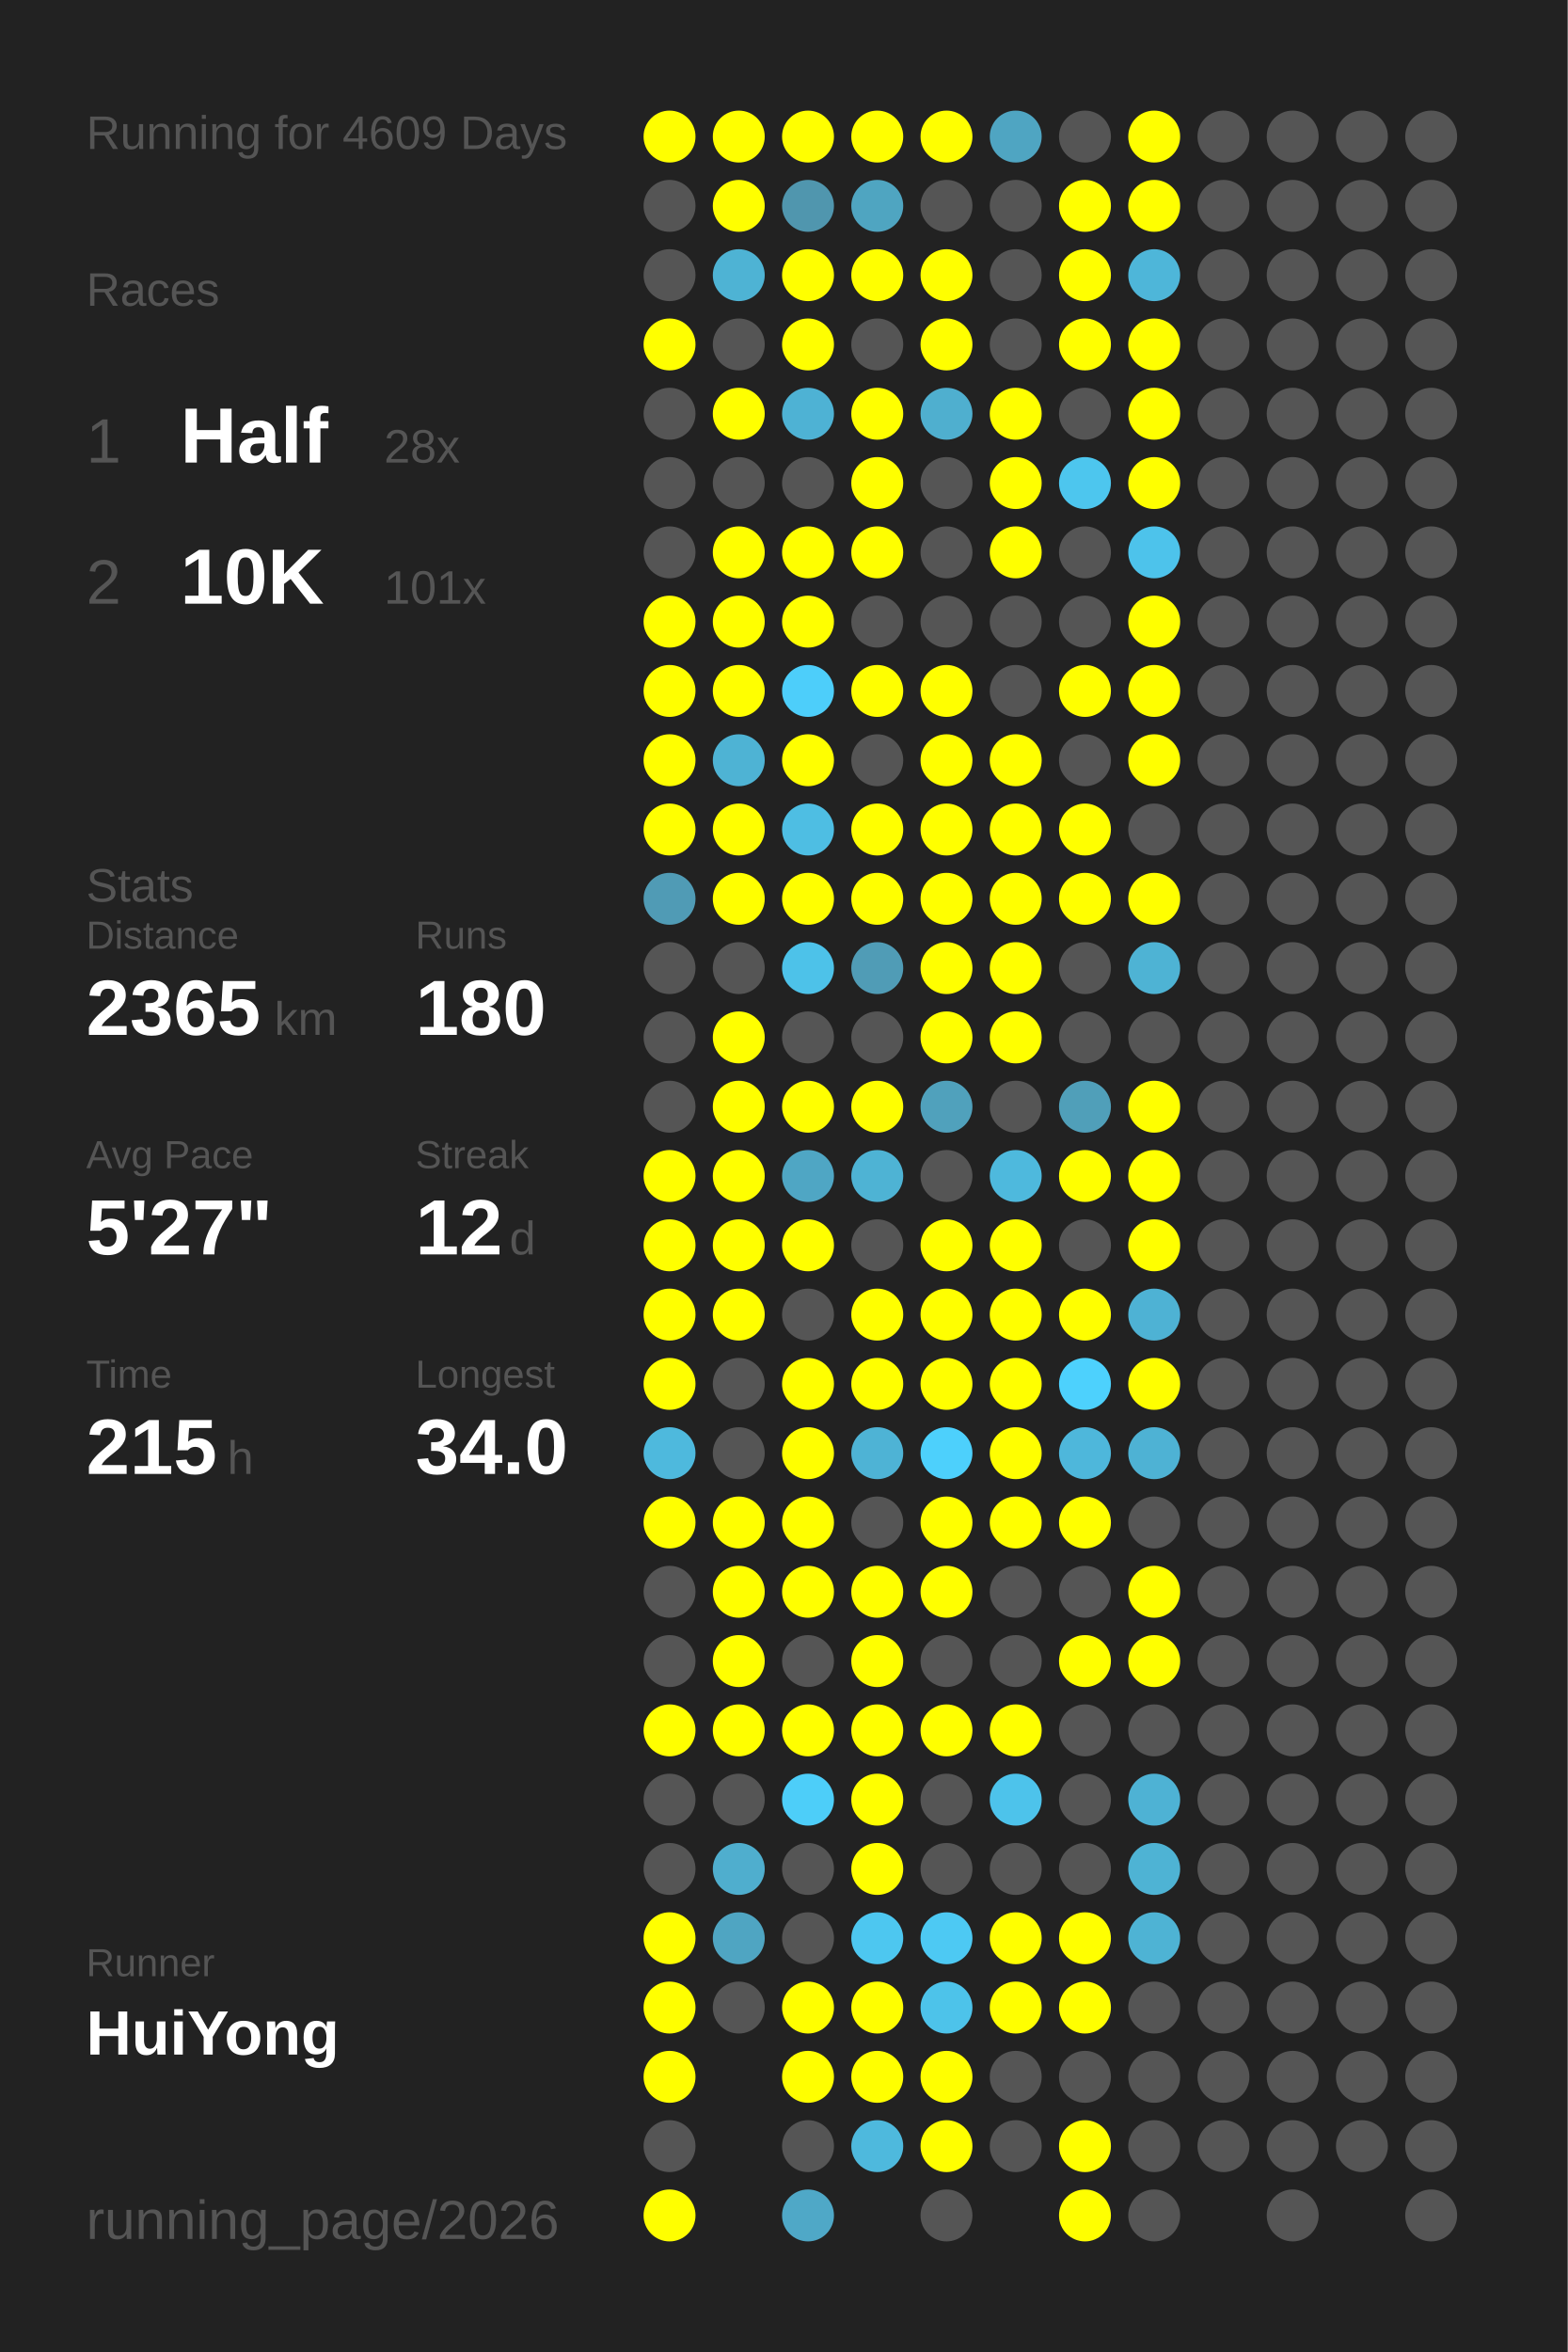
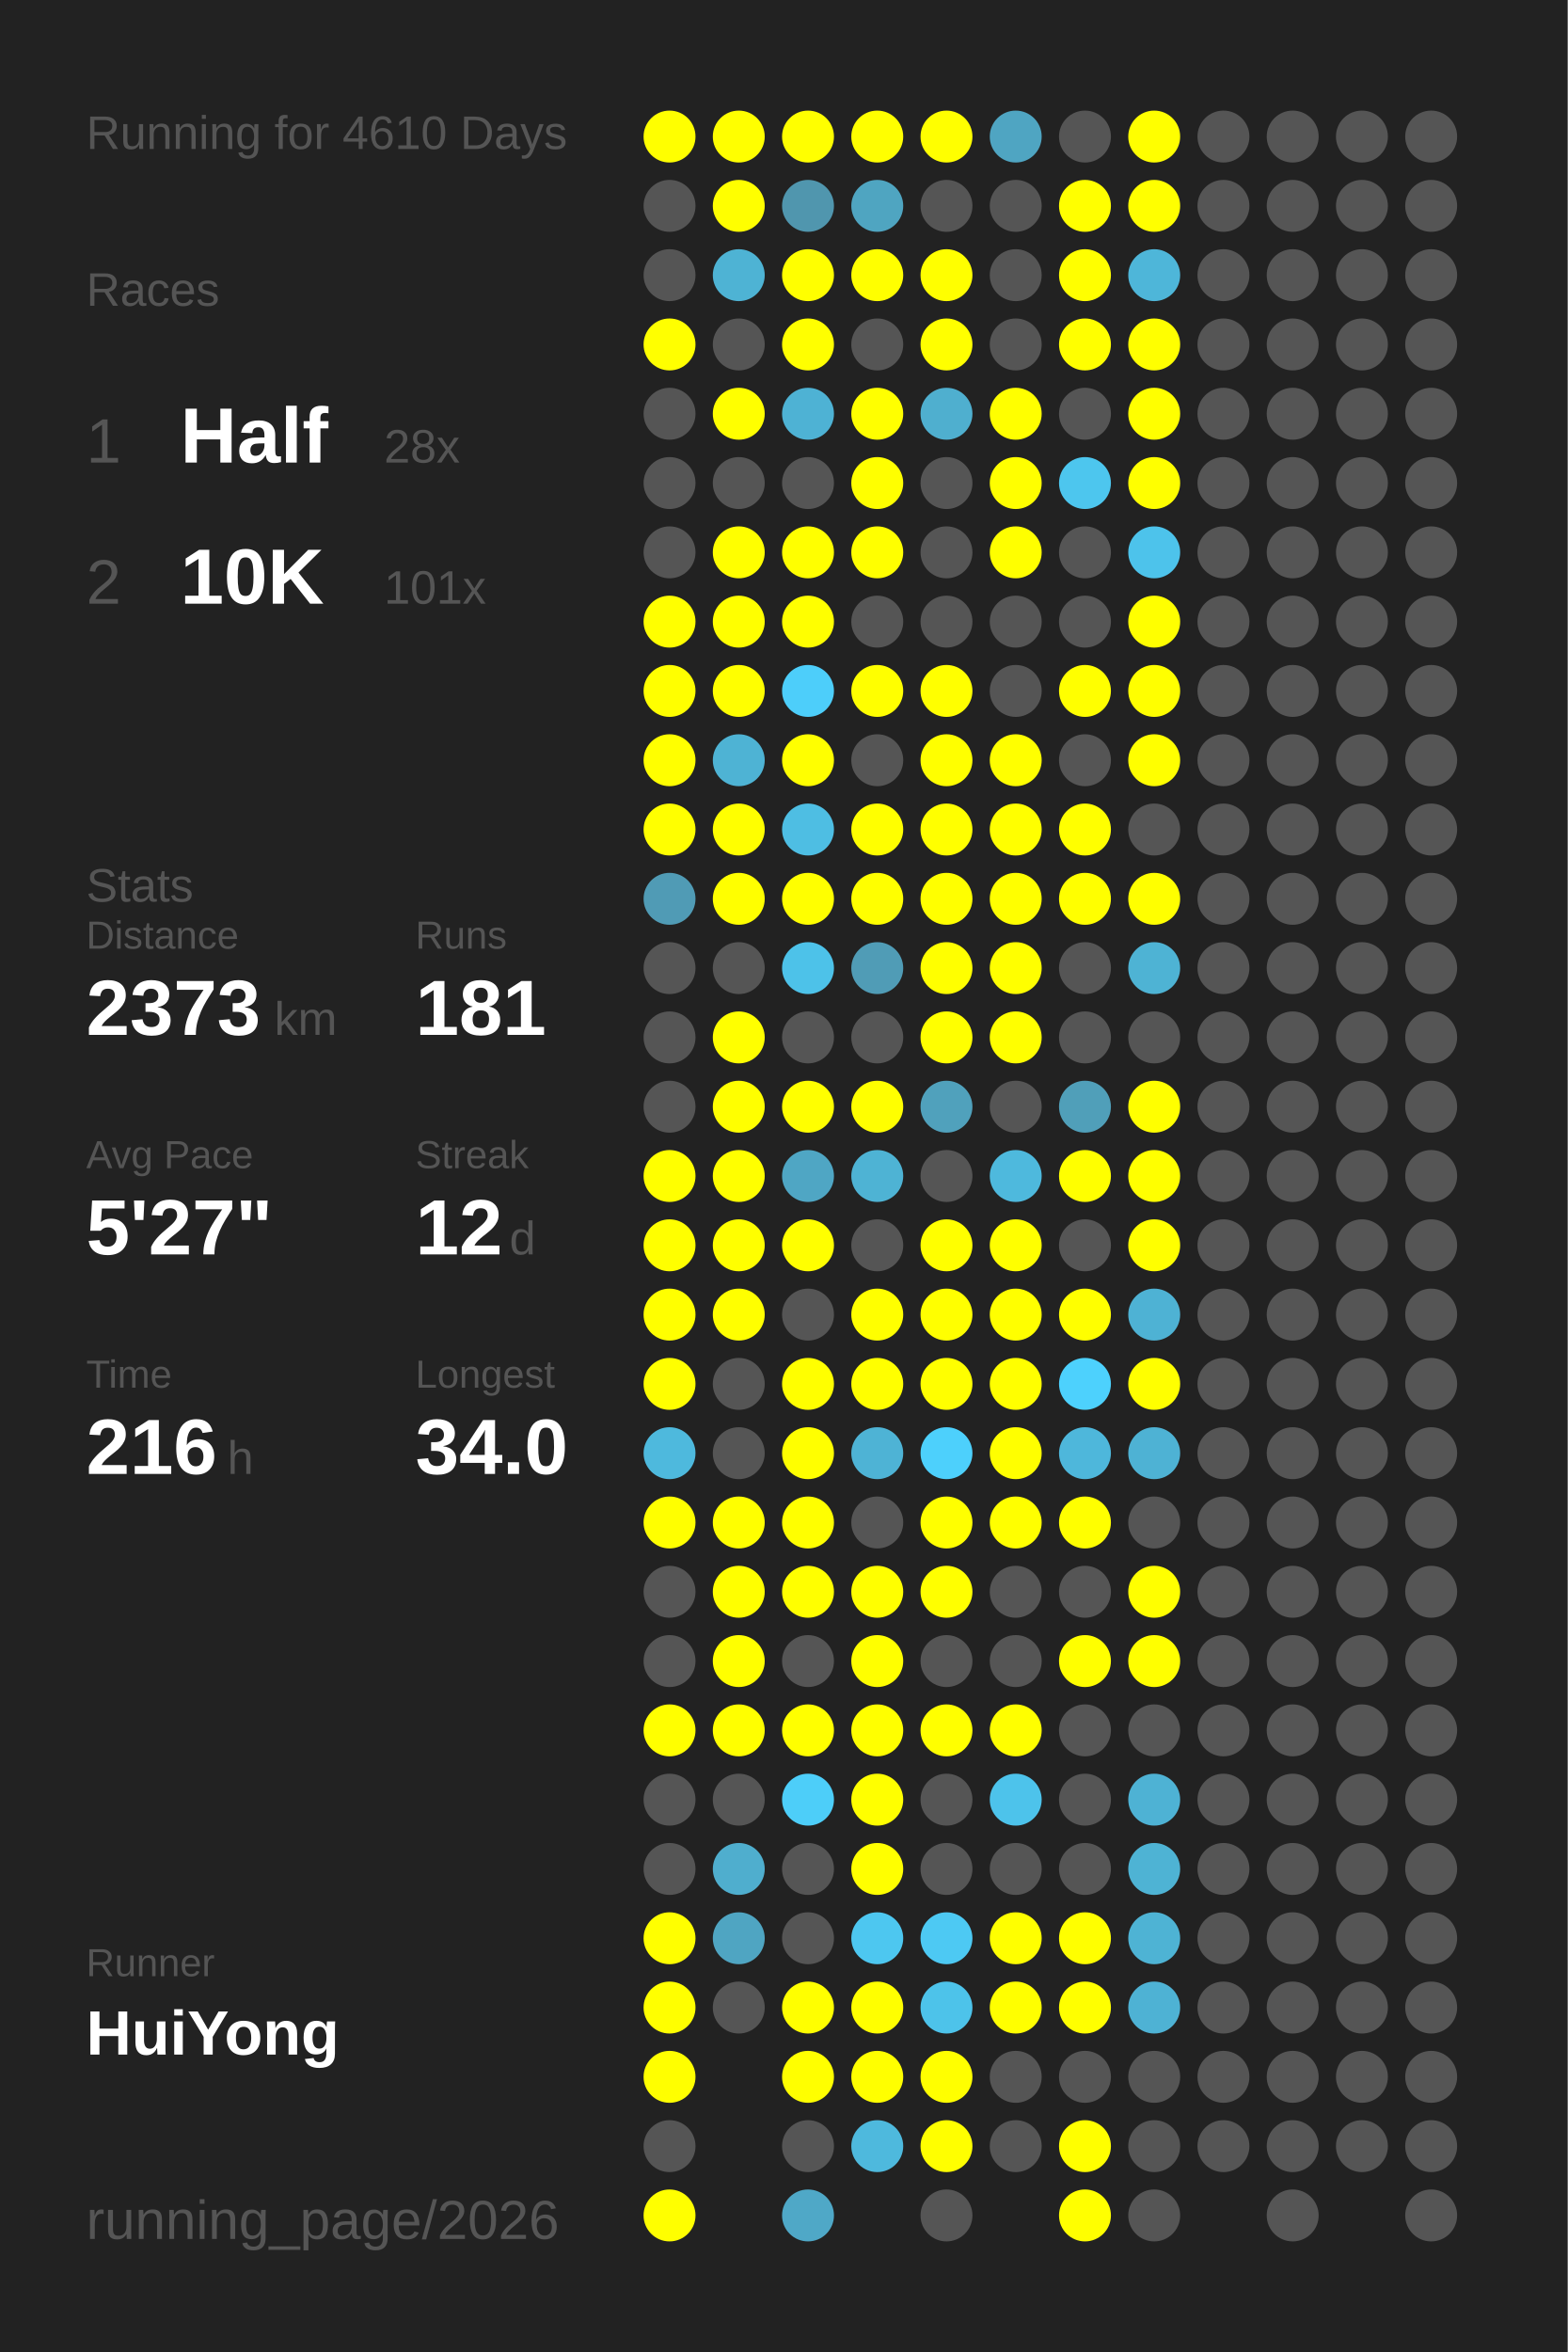
<svg xmlns="http://www.w3.org/2000/svg" baseProfile="full" height="300mm" version="1.1" viewBox="0,0,200,300" width="200mm">
  <defs />
  <rect fill="#222222" height="300" width="200" x="0" y="0" />
-   <text fill="#555555" style="font-size:6px; font-family:Arial;" x="11" y="19">Running for 4609 Days</text>
+   <text fill="#555555" style="font-size:6px; font-family:Arial;" x="11" y="19">Running for 4610 Days</text>
  <text fill="#555555" style="font-size:6px; font-family:Arial;" x="11" y="39">Races</text>
  <text fill="#555555" style="font-size:8px; font-family:Arial;" x="11" y="59">1</text>
  <text fill="#FFFFFF" style="font-size:10px; font-family:Arial; font-weight:bold;" x="23" y="59">Half</text>
  <text fill="#555555" style="font-size:6px; font-family:Arial;" x="49" y="59">28x</text>
  <text fill="#555555" style="font-size:8px; font-family:Arial;" x="11" y="77">2</text>
  <text fill="#FFFFFF" style="font-size:10px; font-family:Arial; font-weight:bold;" x="23" y="77">10K</text>
  <text fill="#555555" style="font-size:6px; font-family:Arial;" x="49" y="77">101x</text>
  <text fill="#555555" style="font-size:6px; font-family:Arial;" x="11" y="115">Stats</text>
  <text fill="#555555" style="font-size:5px; font-family:Arial;" x="11" y="121">Distance</text>
-   <text fill="#FFFFFF" style="font-size:10px; font-family:Arial; font-weight:bold;" x="11" y="132">2365</text>
+   <text fill="#FFFFFF" style="font-size:10px; font-family:Arial; font-weight:bold;" x="11" y="132">2373</text>
  <text fill="#555555" style="font-size:6px; font-family:Arial;" x="35" y="132">km</text>
  <text fill="#555555" style="font-size:5px; font-family:Arial;" x="53" y="121">Runs</text>
-   <text fill="#FFFFFF" style="font-size:10px; font-family:Arial; font-weight:bold;" x="53" y="132">180</text>
+   <text fill="#FFFFFF" style="font-size:10px; font-family:Arial; font-weight:bold;" x="53" y="132">181</text>
  <text fill="#555555" style="font-size:5px; font-family:Arial;" x="11" y="149">Avg Pace</text>
  <text fill="#FFFFFF" style="font-size:10px; font-family:Arial; font-weight:bold;" x="11" y="160">5'27"</text>
  <text fill="#555555" style="font-size:5px; font-family:Arial;" x="53" y="149">Streak</text>
  <text fill="#FFFFFF" style="font-size:10px; font-family:Arial; font-weight:bold;" x="53" y="160">12</text>
  <text fill="#555555" style="font-size:6px; font-family:Arial;" x="65" y="160">d</text>
  <text fill="#555555" style="font-size:5px; font-family:Arial;" x="11" y="177">Time</text>
-   <text fill="#FFFFFF" style="font-size:10px; font-family:Arial; font-weight:bold;" x="11" y="188">215</text>
+   <text fill="#FFFFFF" style="font-size:10px; font-family:Arial; font-weight:bold;" x="11" y="188">216</text>
  <text fill="#555555" style="font-size:6px; font-family:Arial;" x="29" y="188">h</text>
  <text fill="#555555" style="font-size:5px; font-family:Arial;" x="53" y="177">Longest</text>
  <text fill="#FFFFFF" style="font-size:10px; font-family:Arial; font-weight:bold;" x="53" y="188">34.0</text>
  <text fill="#555555" style="font-size:5px; font-family:Arial;" x="11" y="252.065">Runner</text>
  <text fill="#FFFFFF" style="font-size:8px; font-family:Arial; font-weight:bold;" x="11" y="262.065">HuiYong</text>
  <text fill="#555555" style="font-size:7px; font-family:Arial;" x="11" y="285.581">running_page/2026</text>
  <circle cx="85.417" cy="17.419" fill="#FFFF00" r="3.312" />
  <circle cx="85.417" cy="26.258" fill="#555555" r="3.312" />
  <circle cx="85.417" cy="35.097" fill="#555555" r="3.312" />
  <circle cx="85.417" cy="43.935" fill="#FFFF00" r="3.312" />
  <circle cx="85.417" cy="52.774" fill="#555555" r="3.312" />
  <circle cx="85.417" cy="61.613" fill="#555555" r="3.312" />
  <circle cx="85.417" cy="70.452" fill="#555555" r="3.312" />
  <circle cx="85.417" cy="79.29" fill="#FFFF00" r="3.312" />
  <circle cx="85.417" cy="88.129" fill="#FFFF00" r="3.312" />
  <circle cx="85.417" cy="96.968" fill="#FFFF00" r="3.312" />
  <circle cx="85.417" cy="105.806" fill="#FFFF00" r="3.312" />
  <circle cx="85.417" cy="114.645" fill="#509bb5" r="3.312" />
  <circle cx="85.417" cy="123.484" fill="#555555" r="3.312" />
  <circle cx="85.417" cy="132.323" fill="#555555" r="3.312" />
  <circle cx="85.417" cy="141.161" fill="#555555" r="3.312" />
  <circle cx="85.417" cy="150" fill="#FFFF00" r="3.312" />
  <circle cx="85.417" cy="158.839" fill="#FFFF00" r="3.312" />
  <circle cx="85.417" cy="167.677" fill="#FFFF00" r="3.312" />
  <circle cx="85.417" cy="176.516" fill="#FFFF00" r="3.312" />
  <circle cx="85.417" cy="185.355" fill="#4eb9dd" r="3.312" />
  <circle cx="85.417" cy="194.194" fill="#FFFF00" r="3.312" />
  <circle cx="85.417" cy="203.032" fill="#555555" r="3.312" />
  <circle cx="85.417" cy="211.871" fill="#555555" r="3.312" />
  <circle cx="85.417" cy="220.71" fill="#FFFF00" r="3.312" />
  <circle cx="85.417" cy="229.548" fill="#555555" r="3.312" />
  <circle cx="85.417" cy="238.387" fill="#555555" r="3.312" />
  <circle cx="85.417" cy="247.226" fill="#FFFF00" r="3.312" />
  <circle cx="85.417" cy="256.065" fill="#FFFF00" r="3.312" />
  <circle cx="85.417" cy="264.903" fill="#FFFF00" r="3.312" />
  <circle cx="85.417" cy="273.742" fill="#555555" r="3.312" />
  <circle cx="85.417" cy="282.581" fill="#FFFF00" r="3.312" />
  <circle cx="94.25" cy="17.419" fill="#FFFF00" r="3.312" />
  <circle cx="94.25" cy="26.258" fill="#FFFF00" r="3.312" />
  <circle cx="94.25" cy="35.097" fill="#4eb3d4" r="3.312" />
  <circle cx="94.25" cy="43.935" fill="#555555" r="3.312" />
  <circle cx="94.25" cy="52.774" fill="#FFFF00" r="3.312" />
  <circle cx="94.25" cy="61.613" fill="#555555" r="3.312" />
  <circle cx="94.25" cy="70.452" fill="#FFFF00" r="3.312" />
  <circle cx="94.25" cy="79.29" fill="#FFFF00" r="3.312" />
  <circle cx="94.25" cy="88.129" fill="#FFFF00" r="3.312" />
  <circle cx="94.25" cy="96.968" fill="#4eb3d4" r="3.312" />
  <circle cx="94.25" cy="105.806" fill="#FFFF00" r="3.312" />
  <circle cx="94.25" cy="114.645" fill="#FFFF00" r="3.312" />
  <circle cx="94.25" cy="123.484" fill="#555555" r="3.312" />
  <circle cx="94.25" cy="132.323" fill="#FFFF00" r="3.312" />
  <circle cx="94.25" cy="141.161" fill="#FFFF00" r="3.312" />
  <circle cx="94.25" cy="150" fill="#FFFF00" r="3.312" />
  <circle cx="94.25" cy="158.839" fill="#FFFF00" r="3.312" />
  <circle cx="94.25" cy="167.677" fill="#FFFF00" r="3.312" />
  <circle cx="94.25" cy="176.516" fill="#555555" r="3.312" />
  <circle cx="94.25" cy="185.355" fill="#555555" r="3.312" />
  <circle cx="94.25" cy="194.194" fill="#FFFF00" r="3.312" />
  <circle cx="94.25" cy="203.032" fill="#FFFF00" r="3.312" />
  <circle cx="94.25" cy="211.871" fill="#FFFF00" r="3.312" />
  <circle cx="94.25" cy="220.71" fill="#FFFF00" r="3.312" />
  <circle cx="94.25" cy="229.548" fill="#555555" r="3.312" />
  <circle cx="94.25" cy="238.387" fill="#4faece" r="3.312" />
  <circle cx="94.25" cy="247.226" fill="#4fa5c2" r="3.312" />
  <circle cx="94.25" cy="256.065" fill="#555555" r="3.312" />
  <circle cx="103.083" cy="17.419" fill="#FFFF00" r="3.312" />
  <circle cx="103.083" cy="26.258" fill="#5096ae" r="3.312" />
  <circle cx="103.083" cy="35.097" fill="#FFFF00" r="3.312" />
  <circle cx="103.083" cy="43.935" fill="#FFFF00" r="3.312" />
  <circle cx="103.083" cy="52.774" fill="#4eb2d4" r="3.312" />
  <circle cx="103.083" cy="61.613" fill="#555555" r="3.312" />
  <circle cx="103.083" cy="70.452" fill="#FFFF00" r="3.312" />
  <circle cx="103.083" cy="79.29" fill="#FFFF00" r="3.312" />
  <circle cx="103.083" cy="88.129" fill="#4dcefa" r="3.312" />
  <circle cx="103.083" cy="96.968" fill="#FFFF00" r="3.312" />
  <circle cx="103.083" cy="105.806" fill="#4ebee3" r="3.312" />
  <circle cx="103.083" cy="114.645" fill="#FFFF00" r="3.312" />
  <circle cx="103.083" cy="123.484" fill="#4dc2e9" r="3.312" />
  <circle cx="103.083" cy="132.323" fill="#555555" r="3.312" />
  <circle cx="103.083" cy="141.161" fill="#FFFF00" r="3.312" />
  <circle cx="103.083" cy="150" fill="#4fa6c4" r="3.312" />
  <circle cx="103.083" cy="158.839" fill="#FFFF00" r="3.312" />
  <circle cx="103.083" cy="167.677" fill="#555555" r="3.312" />
  <circle cx="103.083" cy="176.516" fill="#FFFF00" r="3.312" />
  <circle cx="103.083" cy="185.355" fill="#FFFF00" r="3.312" />
  <circle cx="103.083" cy="194.194" fill="#FFFF00" r="3.312" />
  <circle cx="103.083" cy="203.032" fill="#FFFF00" r="3.312" />
  <circle cx="103.083" cy="211.871" fill="#555555" r="3.312" />
  <circle cx="103.083" cy="220.71" fill="#FFFF00" r="3.312" />
  <circle cx="103.083" cy="229.548" fill="#4dcef9" r="3.312" />
  <circle cx="103.083" cy="238.387" fill="#555555" r="3.312" />
  <circle cx="103.083" cy="247.226" fill="#555555" r="3.312" />
  <circle cx="103.083" cy="256.065" fill="#FFFF00" r="3.312" />
  <circle cx="103.083" cy="264.903" fill="#FFFF00" r="3.312" />
  <circle cx="103.083" cy="273.742" fill="#555555" r="3.312" />
  <circle cx="103.083" cy="282.581" fill="#4fa8c7" r="3.312" />
  <circle cx="111.917" cy="17.419" fill="#FFFF00" r="3.312" />
  <circle cx="111.917" cy="26.258" fill="#4fa5c1" r="3.312" />
  <circle cx="111.917" cy="35.097" fill="#FFFF00" r="3.312" />
  <circle cx="111.917" cy="43.935" fill="#555555" r="3.312" />
  <circle cx="111.917" cy="52.774" fill="#FFFF00" r="3.312" />
  <circle cx="111.917" cy="61.613" fill="#FFFF00" r="3.312" />
  <circle cx="111.917" cy="70.452" fill="#FFFF00" r="3.312" />
  <circle cx="111.917" cy="79.29" fill="#555555" r="3.312" />
  <circle cx="111.917" cy="88.129" fill="#FFFF00" r="3.312" />
  <circle cx="111.917" cy="96.968" fill="#555555" r="3.312" />
  <circle cx="111.917" cy="105.806" fill="#FFFF00" r="3.312" />
  <circle cx="111.917" cy="114.645" fill="#FFFF00" r="3.312" />
  <circle cx="111.917" cy="123.484" fill="#509cb6" r="3.312" />
  <circle cx="111.917" cy="132.323" fill="#555555" r="3.312" />
  <circle cx="111.917" cy="141.161" fill="#FFFF00" r="3.312" />
  <circle cx="111.917" cy="150" fill="#4eb3d4" r="3.312" />
  <circle cx="111.917" cy="158.839" fill="#555555" r="3.312" />
  <circle cx="111.917" cy="167.677" fill="#FFFF00" r="3.312" />
  <circle cx="111.917" cy="176.516" fill="#FFFF00" r="3.312" />
  <circle cx="111.917" cy="185.355" fill="#4eb3d5" r="3.312" />
  <circle cx="111.917" cy="194.194" fill="#555555" r="3.312" />
  <circle cx="111.917" cy="203.032" fill="#FFFF00" r="3.312" />
  <circle cx="111.917" cy="211.871" fill="#FFFF00" r="3.312" />
  <circle cx="111.917" cy="220.71" fill="#FFFF00" r="3.312" />
  <circle cx="111.917" cy="229.548" fill="#FFFF00" r="3.312" />
  <circle cx="111.917" cy="238.387" fill="#FFFF00" r="3.312" />
  <circle cx="111.917" cy="247.226" fill="#4dc7f0" r="3.312" />
  <circle cx="111.917" cy="256.065" fill="#FFFF00" r="3.312" />
  <circle cx="111.917" cy="264.903" fill="#FFFF00" r="3.312" />
  <circle cx="111.917" cy="273.742" fill="#4eb9dd" r="3.312" />
  <circle cx="120.75" cy="17.419" fill="#FFFF00" r="3.312" />
  <circle cx="120.75" cy="26.258" fill="#555555" r="3.312" />
  <circle cx="120.75" cy="35.097" fill="#FFFF00" r="3.312" />
  <circle cx="120.75" cy="43.935" fill="#FFFF00" r="3.312" />
  <circle cx="120.75" cy="52.774" fill="#4fafcf" r="3.312" />
  <circle cx="120.75" cy="61.613" fill="#555555" r="3.312" />
  <circle cx="120.75" cy="70.452" fill="#555555" r="3.312" />
  <circle cx="120.75" cy="79.29" fill="#555555" r="3.312" />
  <circle cx="120.75" cy="88.129" fill="#FFFF00" r="3.312" />
  <circle cx="120.75" cy="96.968" fill="#FFFF00" r="3.312" />
  <circle cx="120.75" cy="105.806" fill="#FFFF00" r="3.312" />
  <circle cx="120.75" cy="114.645" fill="#FFFF00" r="3.312" />
  <circle cx="120.75" cy="123.484" fill="#FFFF00" r="3.312" />
  <circle cx="120.75" cy="132.323" fill="#FFFF00" r="3.312" />
  <circle cx="120.75" cy="141.161" fill="#50a1bc" r="3.312" />
  <circle cx="120.75" cy="150" fill="#555555" r="3.312" />
  <circle cx="120.75" cy="158.839" fill="#FFFF00" r="3.312" />
  <circle cx="120.75" cy="167.677" fill="#FFFF00" r="3.312" />
  <circle cx="120.75" cy="176.516" fill="#FFFF00" r="3.312" />
  <circle cx="120.75" cy="185.355" fill="#4dd0fc" r="3.312" />
  <circle cx="120.75" cy="194.194" fill="#FFFF00" r="3.312" />
  <circle cx="120.75" cy="203.032" fill="#FFFF00" r="3.312" />
  <circle cx="120.75" cy="211.871" fill="#555555" r="3.312" />
  <circle cx="120.75" cy="220.71" fill="#FFFF00" r="3.312" />
  <circle cx="120.75" cy="229.548" fill="#555555" r="3.312" />
  <circle cx="120.75" cy="238.387" fill="#555555" r="3.312" />
  <circle cx="120.75" cy="247.226" fill="#4dc9f3" r="3.312" />
  <circle cx="120.75" cy="256.065" fill="#4dc3ea" r="3.312" />
  <circle cx="120.75" cy="264.903" fill="#FFFF00" r="3.312" />
  <circle cx="120.75" cy="273.742" fill="#FFFF00" r="3.312" />
  <circle cx="120.75" cy="282.581" fill="#555555" r="3.312" />
  <circle cx="129.583" cy="17.419" fill="#4fa5c2" r="3.312" />
  <circle cx="129.583" cy="26.258" fill="#555555" r="3.312" />
  <circle cx="129.583" cy="35.097" fill="#555555" r="3.312" />
  <circle cx="129.583" cy="43.935" fill="#555555" r="3.312" />
  <circle cx="129.583" cy="52.774" fill="#FFFF00" r="3.312" />
  <circle cx="129.583" cy="61.613" fill="#FFFF00" r="3.312" />
  <circle cx="129.583" cy="70.452" fill="#FFFF00" r="3.312" />
  <circle cx="129.583" cy="79.29" fill="#555555" r="3.312" />
  <circle cx="129.583" cy="88.129" fill="#555555" r="3.312" />
  <circle cx="129.583" cy="96.968" fill="#FFFF00" r="3.312" />
  <circle cx="129.583" cy="105.806" fill="#FFFF00" r="3.312" />
  <circle cx="129.583" cy="114.645" fill="#FFFF00" r="3.312" />
  <circle cx="129.583" cy="123.484" fill="#FFFF00" r="3.312" />
  <circle cx="129.583" cy="132.323" fill="#FFFF00" r="3.312" />
  <circle cx="129.583" cy="141.161" fill="#555555" r="3.312" />
  <circle cx="129.583" cy="150" fill="#4eb9dd" r="3.312" />
  <circle cx="129.583" cy="158.839" fill="#FFFF00" r="3.312" />
  <circle cx="129.583" cy="167.677" fill="#FFFF00" r="3.312" />
  <circle cx="129.583" cy="176.516" fill="#FFFF00" r="3.312" />
  <circle cx="129.583" cy="185.355" fill="#FFFF00" r="3.312" />
  <circle cx="129.583" cy="194.194" fill="#FFFF00" r="3.312" />
  <circle cx="129.583" cy="203.032" fill="#555555" r="3.312" />
  <circle cx="129.583" cy="211.871" fill="#555555" r="3.312" />
  <circle cx="129.583" cy="220.71" fill="#FFFF00" r="3.312" />
  <circle cx="129.583" cy="229.548" fill="#4dc3eb" r="3.312" />
  <circle cx="129.583" cy="238.387" fill="#555555" r="3.312" />
  <circle cx="129.583" cy="247.226" fill="#FFFF00" r="3.312" />
  <circle cx="129.583" cy="256.065" fill="#FFFF00" r="3.312" />
  <circle cx="129.583" cy="264.903" fill="#555555" r="3.312" />
  <circle cx="129.583" cy="273.742" fill="#555555" r="3.312" />
  <circle cx="138.417" cy="17.419" fill="#555555" r="3.312" />
  <circle cx="138.417" cy="26.258" fill="#FFFF00" r="3.312" />
  <circle cx="138.417" cy="35.097" fill="#FFFF00" r="3.312" />
  <circle cx="138.417" cy="43.935" fill="#FFFF00" r="3.312" />
  <circle cx="138.417" cy="52.774" fill="#555555" r="3.312" />
  <circle cx="138.417" cy="61.613" fill="#4dc6ee" r="3.312" />
  <circle cx="138.417" cy="70.452" fill="#555555" r="3.312" />
  <circle cx="138.417" cy="79.29" fill="#555555" r="3.312" />
  <circle cx="138.417" cy="88.129" fill="#FFFF00" r="3.312" />
  <circle cx="138.417" cy="96.968" fill="#555555" r="3.312" />
  <circle cx="138.417" cy="105.806" fill="#FFFF00" r="3.312" />
  <circle cx="138.417" cy="114.645" fill="#FFFF00" r="3.312" />
  <circle cx="138.417" cy="123.484" fill="#555555" r="3.312" />
  <circle cx="138.417" cy="132.323" fill="#555555" r="3.312" />
  <circle cx="138.417" cy="141.161" fill="#509fb9" r="3.312" />
  <circle cx="138.417" cy="150" fill="#FFFF00" r="3.312" />
  <circle cx="138.417" cy="158.839" fill="#555555" r="3.312" />
  <circle cx="138.417" cy="167.677" fill="#FFFF00" r="3.312" />
  <circle cx="138.417" cy="176.516" fill="#4dd1fd" r="3.312" />
  <circle cx="138.417" cy="185.355" fill="#4eb7db" r="3.312" />
  <circle cx="138.417" cy="194.194" fill="#FFFF00" r="3.312" />
  <circle cx="138.417" cy="203.032" fill="#555555" r="3.312" />
  <circle cx="138.417" cy="211.871" fill="#FFFF00" r="3.312" />
  <circle cx="138.417" cy="220.71" fill="#555555" r="3.312" />
  <circle cx="138.417" cy="229.548" fill="#555555" r="3.312" />
  <circle cx="138.417" cy="238.387" fill="#555555" r="3.312" />
  <circle cx="138.417" cy="247.226" fill="#FFFF00" r="3.312" />
  <circle cx="138.417" cy="256.065" fill="#FFFF00" r="3.312" />
  <circle cx="138.417" cy="264.903" fill="#555555" r="3.312" />
  <circle cx="138.417" cy="273.742" fill="#FFFF00" r="3.312" />
  <circle cx="138.417" cy="282.581" fill="#FFFF00" r="3.312" />
  <circle cx="147.25" cy="17.419" fill="#FFFF00" r="3.312" />
  <circle cx="147.25" cy="26.258" fill="#FFFF00" r="3.312" />
  <circle cx="147.25" cy="35.097" fill="#4eb6d9" r="3.312" />
  <circle cx="147.25" cy="43.935" fill="#FFFF00" r="3.312" />
  <circle cx="147.25" cy="52.774" fill="#FFFF00" r="3.312" />
  <circle cx="147.25" cy="61.613" fill="#FFFF00" r="3.312" />
  <circle cx="147.25" cy="70.452" fill="#4dc3eb" r="3.312" />
  <circle cx="147.25" cy="79.29" fill="#FFFF00" r="3.312" />
  <circle cx="147.25" cy="88.129" fill="#FFFF00" r="3.312" />
  <circle cx="147.25" cy="96.968" fill="#FFFF00" r="3.312" />
  <circle cx="147.25" cy="105.806" fill="#555555" r="3.312" />
  <circle cx="147.25" cy="114.645" fill="#FFFF00" r="3.312" />
  <circle cx="147.25" cy="123.484" fill="#4eb3d4" r="3.312" />
  <circle cx="147.25" cy="132.323" fill="#555555" r="3.312" />
  <circle cx="147.25" cy="141.161" fill="#FFFF00" r="3.312" />
  <circle cx="147.25" cy="150" fill="#FFFF00" r="3.312" />
  <circle cx="147.25" cy="158.839" fill="#FFFF00" r="3.312" />
  <circle cx="147.25" cy="167.677" fill="#4eb2d4" r="3.312" />
  <circle cx="147.25" cy="176.516" fill="#FFFF00" r="3.312" />
  <circle cx="147.25" cy="185.355" fill="#4eb2d4" r="3.312" />
  <circle cx="147.25" cy="194.194" fill="#555555" r="3.312" />
  <circle cx="147.25" cy="203.032" fill="#FFFF00" r="3.312" />
  <circle cx="147.25" cy="211.871" fill="#FFFF00" r="3.312" />
  <circle cx="147.25" cy="220.71" fill="#555555" r="3.312" />
  <circle cx="147.25" cy="229.548" fill="#4eb2d4" r="3.312" />
  <circle cx="147.25" cy="238.387" fill="#4eb3d4" r="3.312" />
  <circle cx="147.25" cy="247.226" fill="#4eb3d4" r="3.312" />
-   <circle cx="147.25" cy="256.065" fill="#555555" r="3.312" />
+   <circle cx="147.25" cy="256.065" fill="#4eb2d4" r="3.312" />
  <circle cx="147.25" cy="264.903" fill="#555555" r="3.312" />
  <circle cx="147.25" cy="273.742" fill="#555555" r="3.312" />
  <circle cx="147.25" cy="282.581" fill="#555555" r="3.312" />
  <circle cx="156.083" cy="17.419" fill="#555555" r="3.312" />
  <circle cx="156.083" cy="26.258" fill="#555555" r="3.312" />
  <circle cx="156.083" cy="35.097" fill="#555555" r="3.312" />
  <circle cx="156.083" cy="43.935" fill="#555555" r="3.312" />
  <circle cx="156.083" cy="52.774" fill="#555555" r="3.312" />
  <circle cx="156.083" cy="61.613" fill="#555555" r="3.312" />
  <circle cx="156.083" cy="70.452" fill="#555555" r="3.312" />
  <circle cx="156.083" cy="79.29" fill="#555555" r="3.312" />
  <circle cx="156.083" cy="88.129" fill="#555555" r="3.312" />
  <circle cx="156.083" cy="96.968" fill="#555555" r="3.312" />
  <circle cx="156.083" cy="105.806" fill="#555555" r="3.312" />
  <circle cx="156.083" cy="114.645" fill="#555555" r="3.312" />
  <circle cx="156.083" cy="123.484" fill="#555555" r="3.312" />
  <circle cx="156.083" cy="132.323" fill="#555555" r="3.312" />
  <circle cx="156.083" cy="141.161" fill="#555555" r="3.312" />
  <circle cx="156.083" cy="150" fill="#555555" r="3.312" />
  <circle cx="156.083" cy="158.839" fill="#555555" r="3.312" />
  <circle cx="156.083" cy="167.677" fill="#555555" r="3.312" />
  <circle cx="156.083" cy="176.516" fill="#555555" r="3.312" />
  <circle cx="156.083" cy="185.355" fill="#555555" r="3.312" />
  <circle cx="156.083" cy="194.194" fill="#555555" r="3.312" />
  <circle cx="156.083" cy="203.032" fill="#555555" r="3.312" />
  <circle cx="156.083" cy="211.871" fill="#555555" r="3.312" />
  <circle cx="156.083" cy="220.71" fill="#555555" r="3.312" />
  <circle cx="156.083" cy="229.548" fill="#555555" r="3.312" />
  <circle cx="156.083" cy="238.387" fill="#555555" r="3.312" />
  <circle cx="156.083" cy="247.226" fill="#555555" r="3.312" />
  <circle cx="156.083" cy="256.065" fill="#555555" r="3.312" />
  <circle cx="156.083" cy="264.903" fill="#555555" r="3.312" />
  <circle cx="156.083" cy="273.742" fill="#555555" r="3.312" />
  <circle cx="164.917" cy="17.419" fill="#555555" r="3.312" />
  <circle cx="164.917" cy="26.258" fill="#555555" r="3.312" />
  <circle cx="164.917" cy="35.097" fill="#555555" r="3.312" />
  <circle cx="164.917" cy="43.935" fill="#555555" r="3.312" />
  <circle cx="164.917" cy="52.774" fill="#555555" r="3.312" />
  <circle cx="164.917" cy="61.613" fill="#555555" r="3.312" />
  <circle cx="164.917" cy="70.452" fill="#555555" r="3.312" />
  <circle cx="164.917" cy="79.29" fill="#555555" r="3.312" />
  <circle cx="164.917" cy="88.129" fill="#555555" r="3.312" />
  <circle cx="164.917" cy="96.968" fill="#555555" r="3.312" />
  <circle cx="164.917" cy="105.806" fill="#555555" r="3.312" />
  <circle cx="164.917" cy="114.645" fill="#555555" r="3.312" />
  <circle cx="164.917" cy="123.484" fill="#555555" r="3.312" />
  <circle cx="164.917" cy="132.323" fill="#555555" r="3.312" />
  <circle cx="164.917" cy="141.161" fill="#555555" r="3.312" />
  <circle cx="164.917" cy="150" fill="#555555" r="3.312" />
  <circle cx="164.917" cy="158.839" fill="#555555" r="3.312" />
  <circle cx="164.917" cy="167.677" fill="#555555" r="3.312" />
  <circle cx="164.917" cy="176.516" fill="#555555" r="3.312" />
  <circle cx="164.917" cy="185.355" fill="#555555" r="3.312" />
  <circle cx="164.917" cy="194.194" fill="#555555" r="3.312" />
  <circle cx="164.917" cy="203.032" fill="#555555" r="3.312" />
  <circle cx="164.917" cy="211.871" fill="#555555" r="3.312" />
  <circle cx="164.917" cy="220.71" fill="#555555" r="3.312" />
  <circle cx="164.917" cy="229.548" fill="#555555" r="3.312" />
  <circle cx="164.917" cy="238.387" fill="#555555" r="3.312" />
  <circle cx="164.917" cy="247.226" fill="#555555" r="3.312" />
  <circle cx="164.917" cy="256.065" fill="#555555" r="3.312" />
  <circle cx="164.917" cy="264.903" fill="#555555" r="3.312" />
  <circle cx="164.917" cy="273.742" fill="#555555" r="3.312" />
  <circle cx="164.917" cy="282.581" fill="#555555" r="3.312" />
  <circle cx="173.75" cy="17.419" fill="#555555" r="3.312" />
  <circle cx="173.75" cy="26.258" fill="#555555" r="3.312" />
  <circle cx="173.75" cy="35.097" fill="#555555" r="3.312" />
  <circle cx="173.75" cy="43.935" fill="#555555" r="3.312" />
  <circle cx="173.75" cy="52.774" fill="#555555" r="3.312" />
  <circle cx="173.75" cy="61.613" fill="#555555" r="3.312" />
  <circle cx="173.75" cy="70.452" fill="#555555" r="3.312" />
  <circle cx="173.75" cy="79.29" fill="#555555" r="3.312" />
  <circle cx="173.75" cy="88.129" fill="#555555" r="3.312" />
  <circle cx="173.75" cy="96.968" fill="#555555" r="3.312" />
  <circle cx="173.75" cy="105.806" fill="#555555" r="3.312" />
  <circle cx="173.75" cy="114.645" fill="#555555" r="3.312" />
  <circle cx="173.75" cy="123.484" fill="#555555" r="3.312" />
  <circle cx="173.75" cy="132.323" fill="#555555" r="3.312" />
  <circle cx="173.75" cy="141.161" fill="#555555" r="3.312" />
  <circle cx="173.75" cy="150" fill="#555555" r="3.312" />
  <circle cx="173.75" cy="158.839" fill="#555555" r="3.312" />
  <circle cx="173.75" cy="167.677" fill="#555555" r="3.312" />
  <circle cx="173.75" cy="176.516" fill="#555555" r="3.312" />
  <circle cx="173.75" cy="185.355" fill="#555555" r="3.312" />
  <circle cx="173.75" cy="194.194" fill="#555555" r="3.312" />
  <circle cx="173.75" cy="203.032" fill="#555555" r="3.312" />
  <circle cx="173.75" cy="211.871" fill="#555555" r="3.312" />
  <circle cx="173.75" cy="220.71" fill="#555555" r="3.312" />
  <circle cx="173.75" cy="229.548" fill="#555555" r="3.312" />
  <circle cx="173.75" cy="238.387" fill="#555555" r="3.312" />
  <circle cx="173.75" cy="247.226" fill="#555555" r="3.312" />
  <circle cx="173.75" cy="256.065" fill="#555555" r="3.312" />
  <circle cx="173.75" cy="264.903" fill="#555555" r="3.312" />
  <circle cx="173.75" cy="273.742" fill="#555555" r="3.312" />
  <circle cx="182.583" cy="17.419" fill="#555555" r="3.312" />
  <circle cx="182.583" cy="26.258" fill="#555555" r="3.312" />
  <circle cx="182.583" cy="35.097" fill="#555555" r="3.312" />
  <circle cx="182.583" cy="43.935" fill="#555555" r="3.312" />
  <circle cx="182.583" cy="52.774" fill="#555555" r="3.312" />
  <circle cx="182.583" cy="61.613" fill="#555555" r="3.312" />
  <circle cx="182.583" cy="70.452" fill="#555555" r="3.312" />
  <circle cx="182.583" cy="79.29" fill="#555555" r="3.312" />
  <circle cx="182.583" cy="88.129" fill="#555555" r="3.312" />
  <circle cx="182.583" cy="96.968" fill="#555555" r="3.312" />
  <circle cx="182.583" cy="105.806" fill="#555555" r="3.312" />
  <circle cx="182.583" cy="114.645" fill="#555555" r="3.312" />
  <circle cx="182.583" cy="123.484" fill="#555555" r="3.312" />
  <circle cx="182.583" cy="132.323" fill="#555555" r="3.312" />
  <circle cx="182.583" cy="141.161" fill="#555555" r="3.312" />
  <circle cx="182.583" cy="150" fill="#555555" r="3.312" />
  <circle cx="182.583" cy="158.839" fill="#555555" r="3.312" />
  <circle cx="182.583" cy="167.677" fill="#555555" r="3.312" />
  <circle cx="182.583" cy="176.516" fill="#555555" r="3.312" />
  <circle cx="182.583" cy="185.355" fill="#555555" r="3.312" />
  <circle cx="182.583" cy="194.194" fill="#555555" r="3.312" />
  <circle cx="182.583" cy="203.032" fill="#555555" r="3.312" />
  <circle cx="182.583" cy="211.871" fill="#555555" r="3.312" />
  <circle cx="182.583" cy="220.71" fill="#555555" r="3.312" />
  <circle cx="182.583" cy="229.548" fill="#555555" r="3.312" />
  <circle cx="182.583" cy="238.387" fill="#555555" r="3.312" />
  <circle cx="182.583" cy="247.226" fill="#555555" r="3.312" />
  <circle cx="182.583" cy="256.065" fill="#555555" r="3.312" />
  <circle cx="182.583" cy="264.903" fill="#555555" r="3.312" />
  <circle cx="182.583" cy="273.742" fill="#555555" r="3.312" />
  <circle cx="182.583" cy="282.581" fill="#555555" r="3.312" />
</svg>
